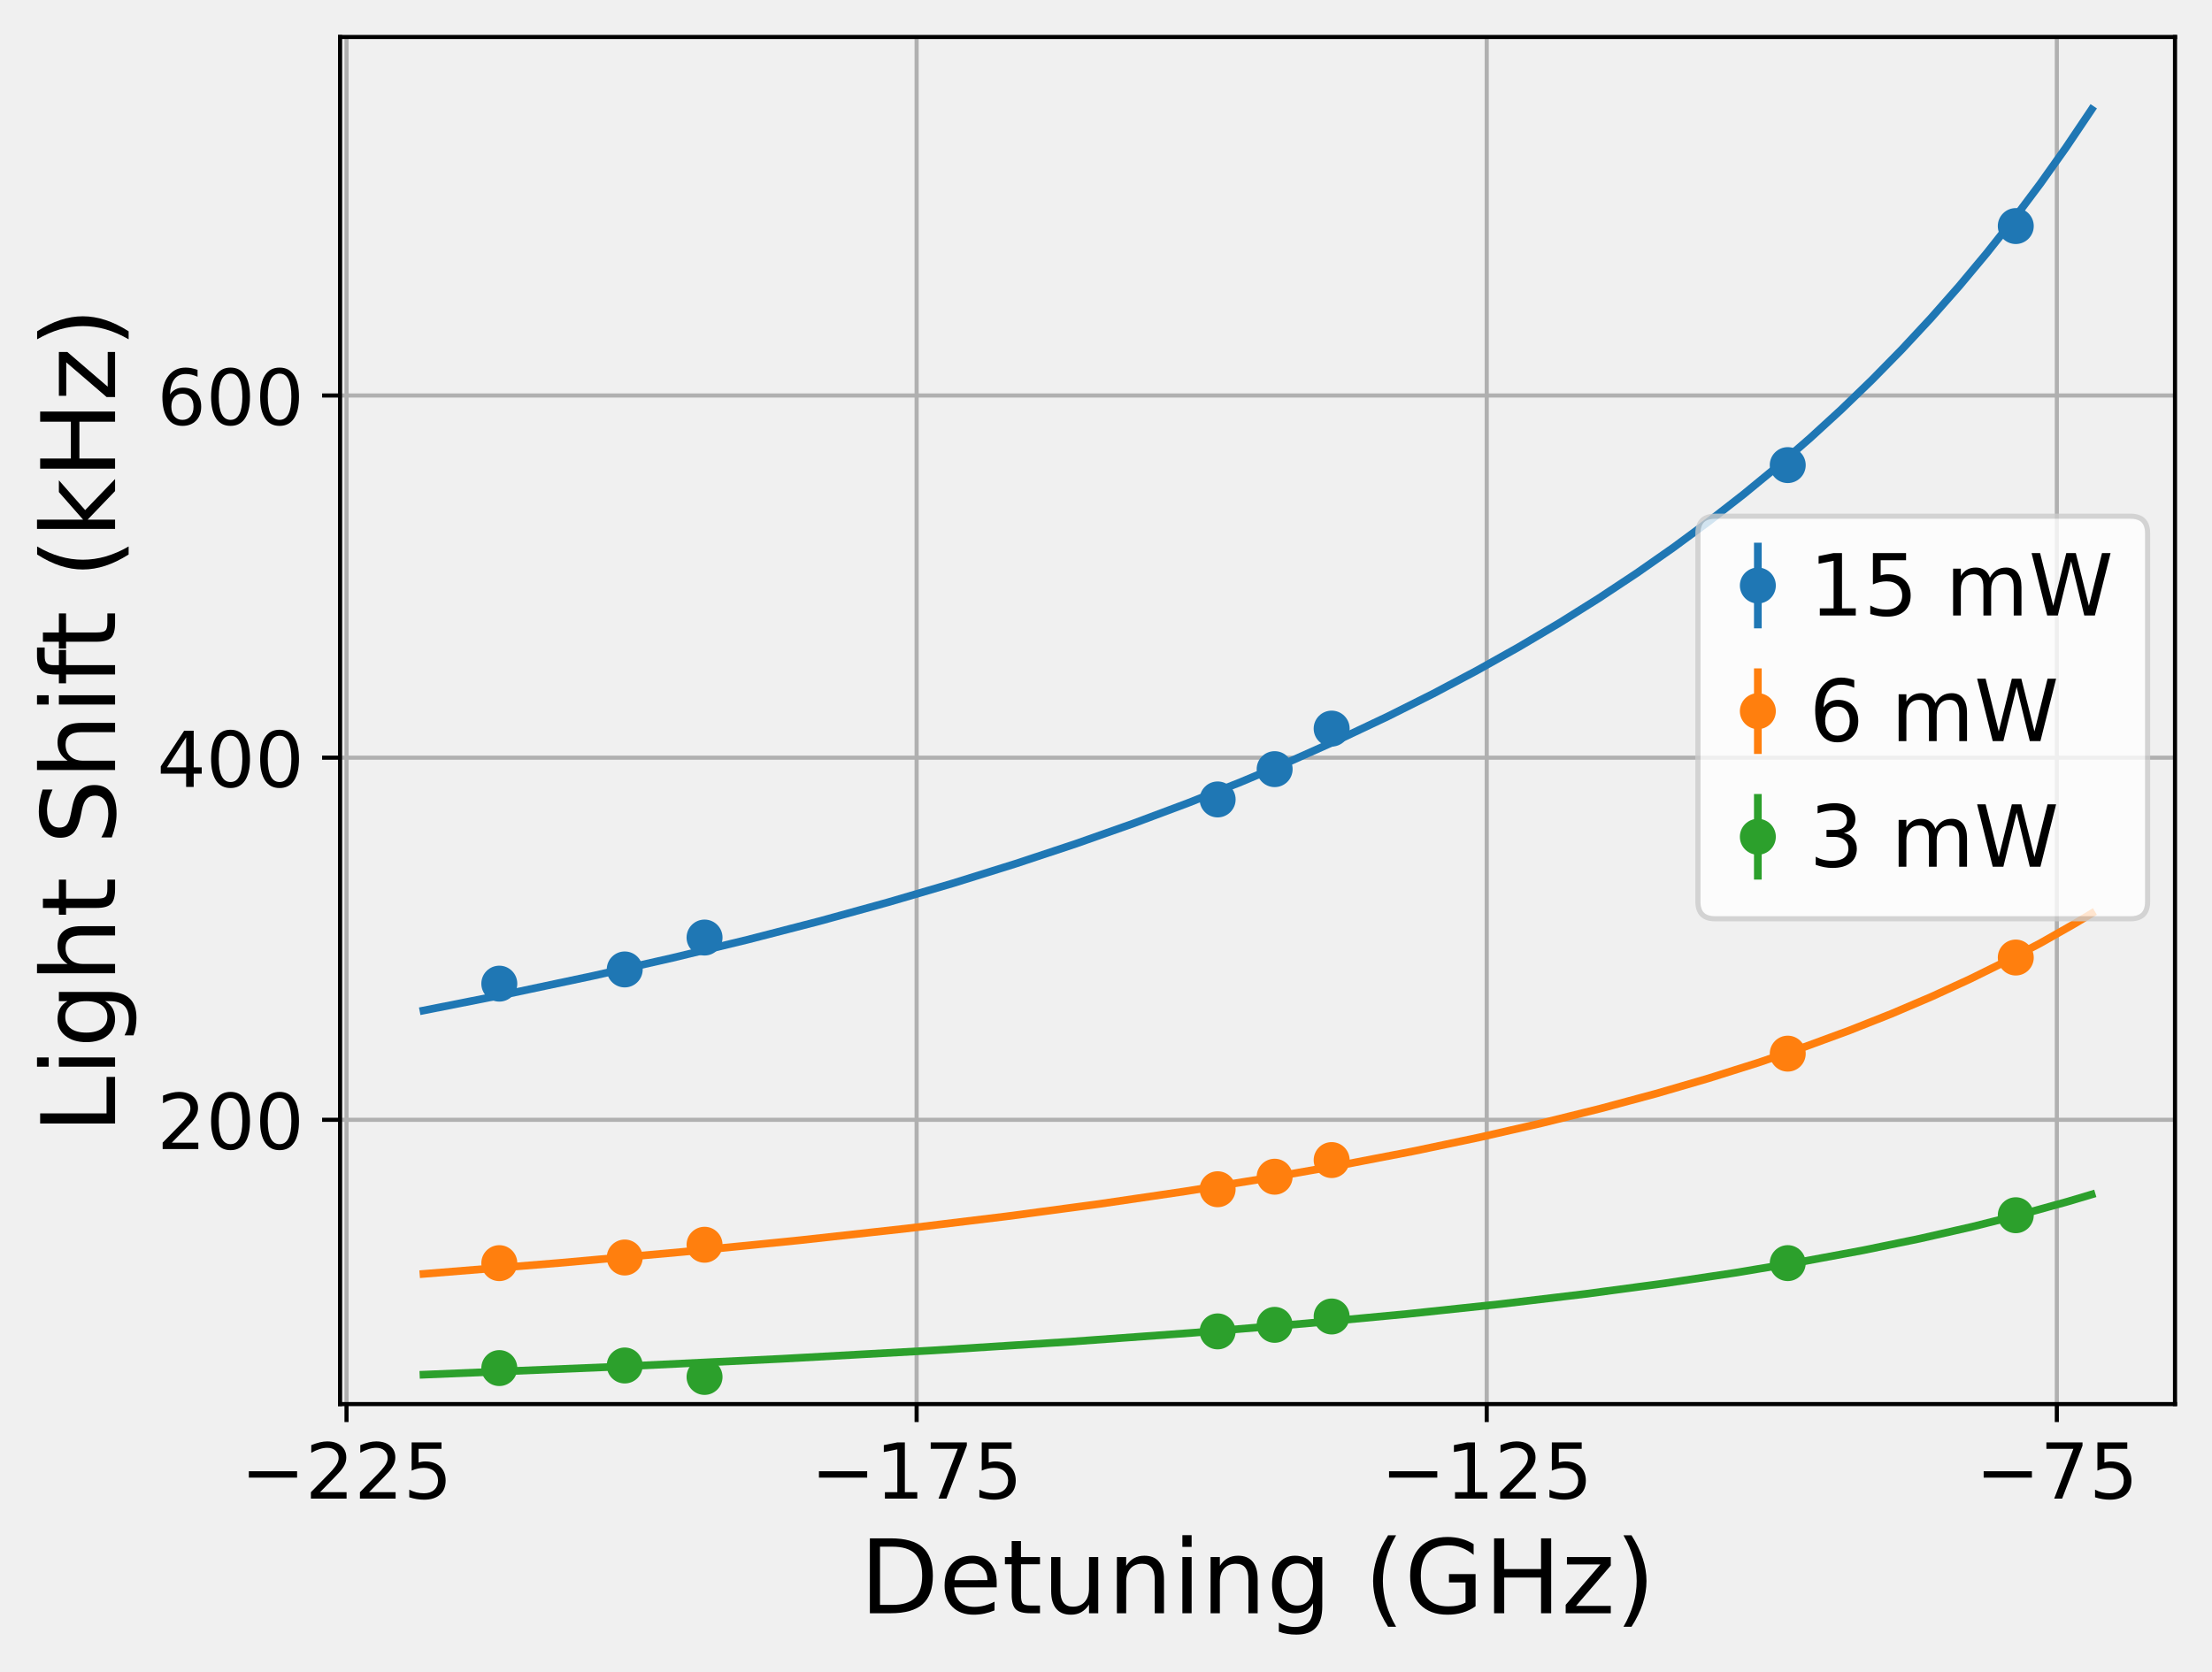
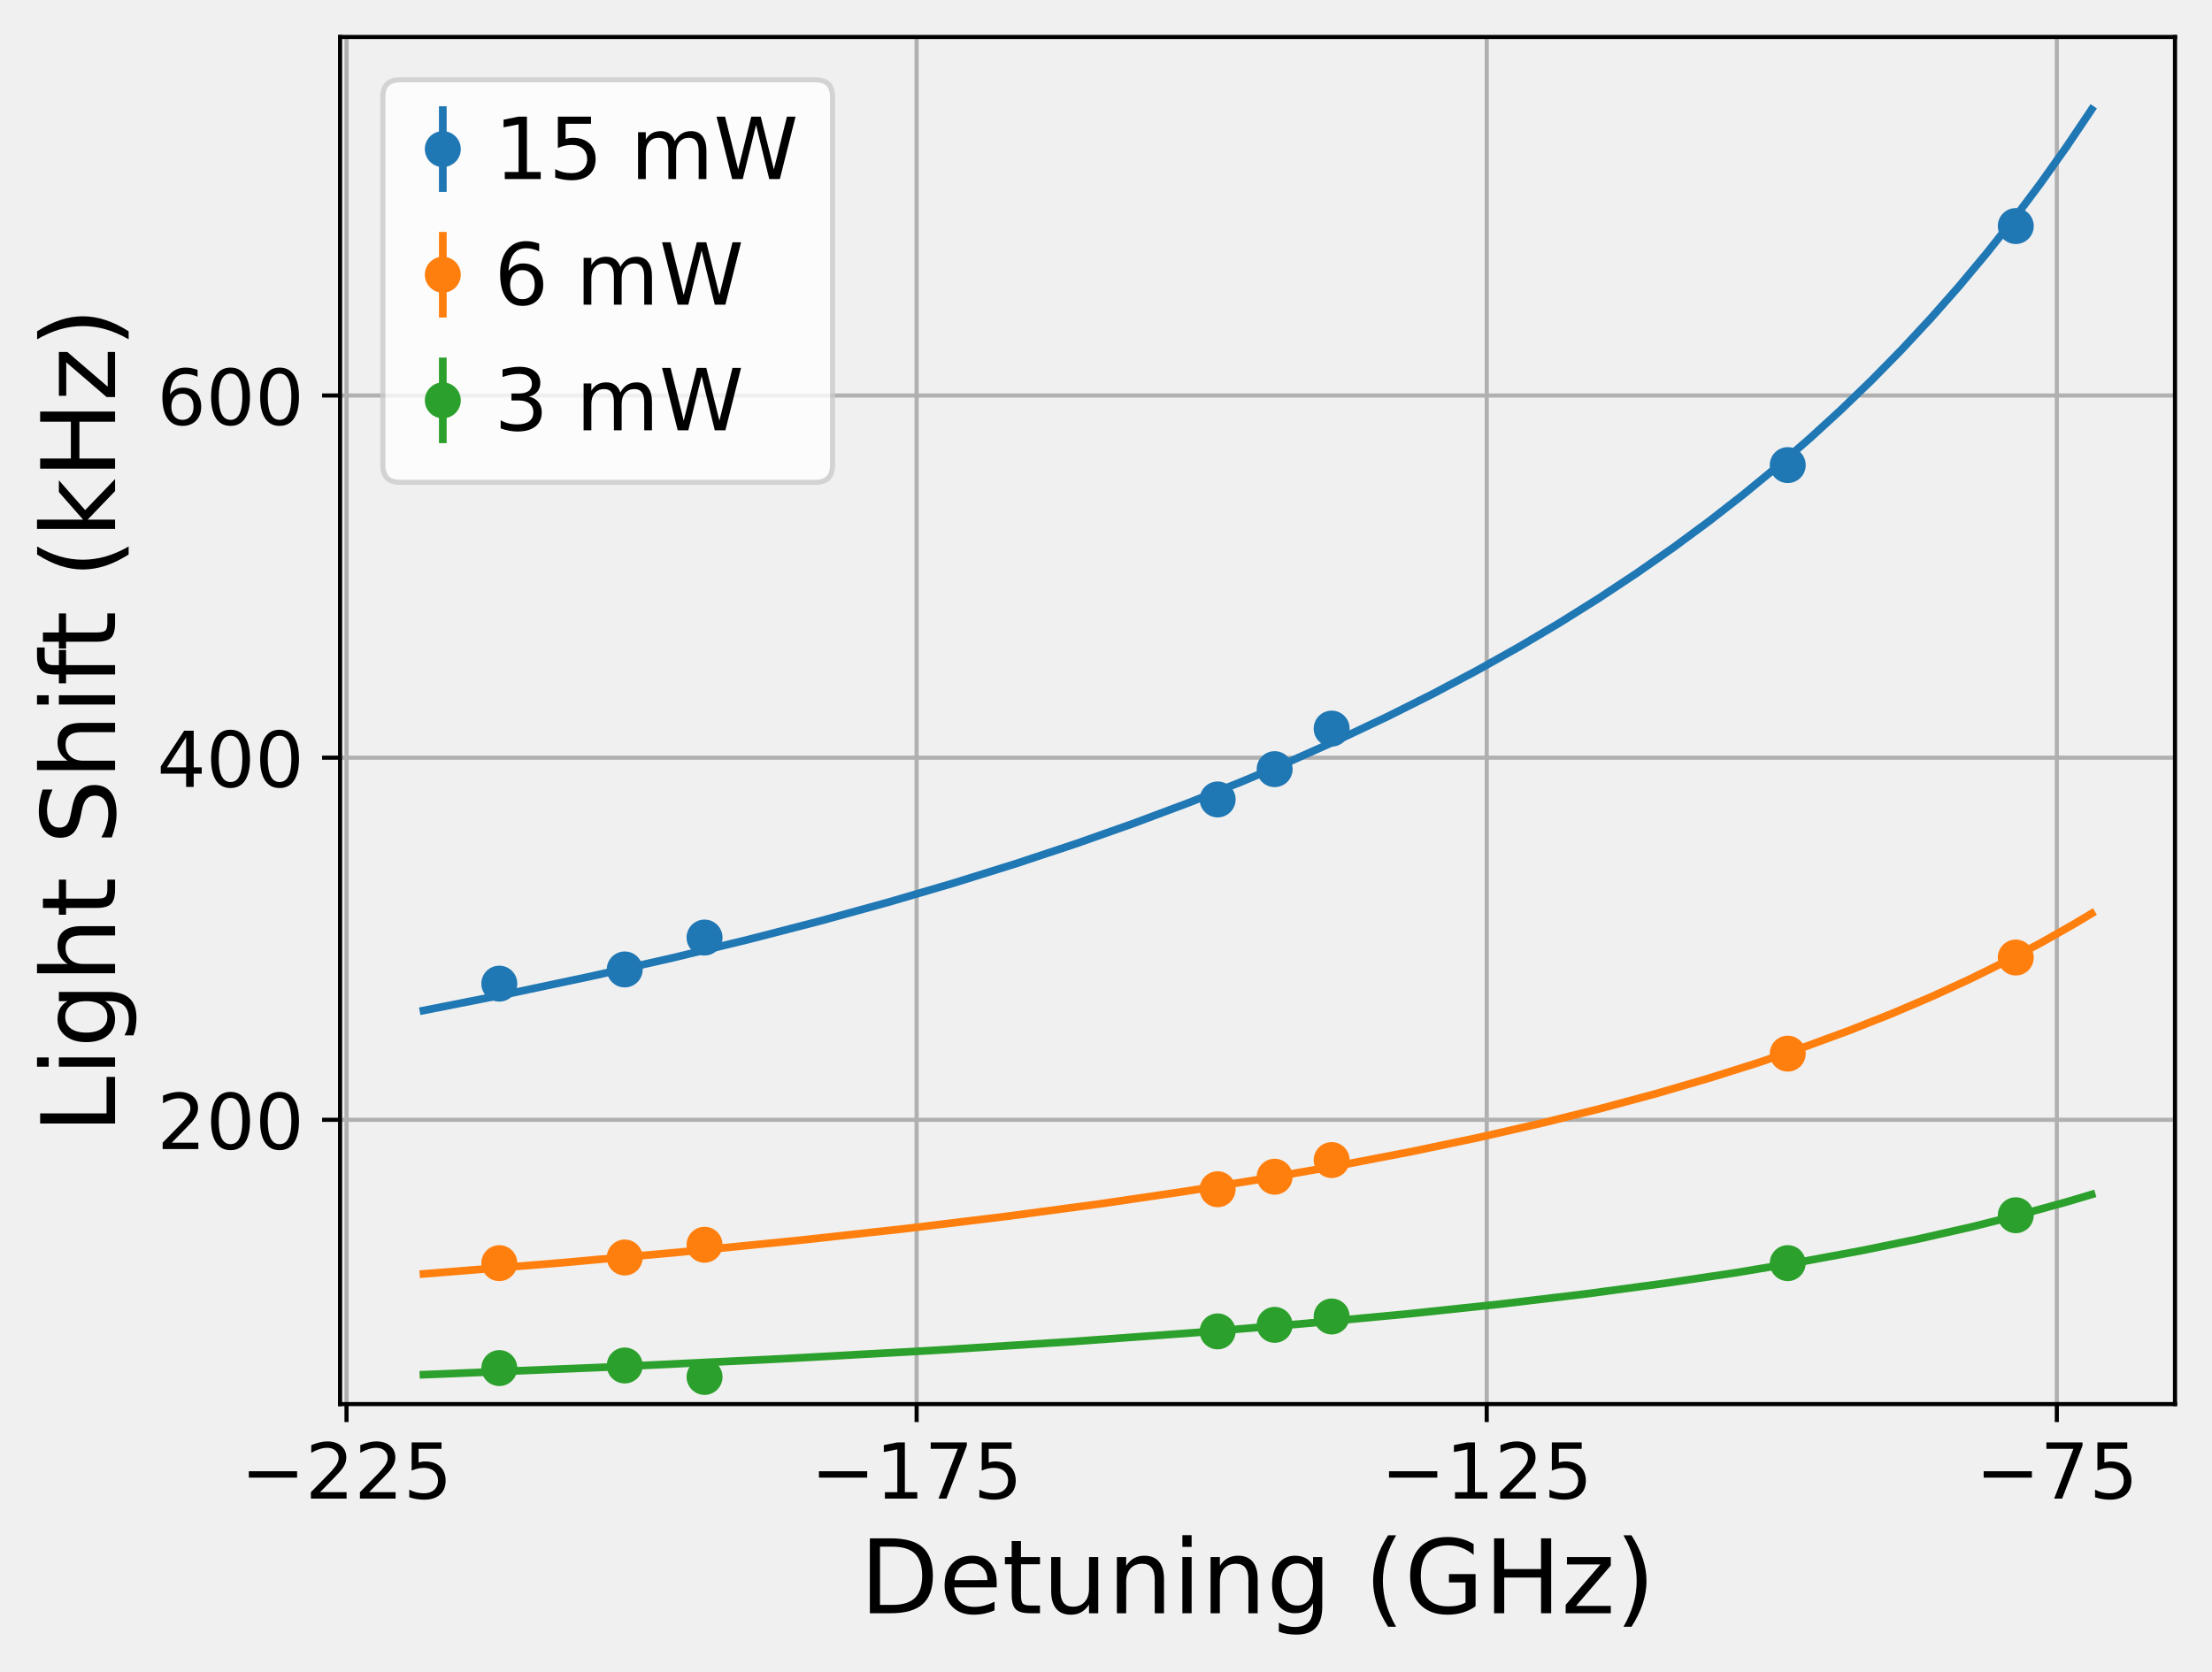
<svg xmlns="http://www.w3.org/2000/svg" xmlns:xlink="http://www.w3.org/1999/xlink" height="325.385pt" version="1.1" viewBox="0 0 430.507 325.385" width="430.507pt">
  <defs>
    <style type="text/css">*{stroke-linecap:butt;stroke-linejoin:round;}</style>
  </defs>
  <g id="figure_1">
    <g id="patch_1">
      <path d="M 0 325.385  L 430.507 325.385  L 430.507 0  L 0 0  z " style="fill:none;" />
    </g>
    <g id="axes_1">
      <g id="patch_2">
        <path d="M 66.188 273.312  L 423.308 273.312  L 423.308 7.2  L 66.188 7.2  z " style="fill:none;" />
      </g>
      <g id="matplotlib.axis_1">
        <g id="xtick_1">
          <g id="line2d_1">
            <path clip-path="url(#p8c304061d2)" d="M 67.441 273.312  L 67.441 7.2  " style="fill:none;stroke:#b0b0b0;stroke-linecap:square;stroke-width:0.8;" />
          </g>
          <g id="line2d_2">
            <defs>
              <path d="M 0 0  L 0 3.5  " id="m005f0a59be" style="stroke:#000000;stroke-width:0.8;" />
            </defs>
            <g>
              <use style="stroke:#000000;stroke-width:0.8;" x="67.441" xlink:href="#m005f0a59be" y="273.312" />
            </g>
          </g>
          <g id="text_1">
            <g transform="translate(46.8409 291.7097)scale(0.15 -0.15)">
              <defs>
                <path d="M 10.594 35.5  L 73.188 35.5  L 73.188 27.203  L 10.594 27.203  z " id="DejaVuSans-8722" />
                <path d="M 19.188 8.297  L 53.609 8.297  L 53.609 0  L 7.328 0  L 7.328 8.297  Q 12.938 14.109 22.625 23.891  Q 32.328 33.688 34.812 36.531  Q 39.547 41.844 41.422 45.531  Q 43.312 49.219 43.312 52.781  Q 43.312 58.594 39.234 62.25  Q 35.156 65.922 28.609 65.922  Q 23.969 65.922 18.812 64.312  Q 13.672 62.703 7.812 59.422  L 7.812 69.391  Q 13.766 71.781 18.938 73  Q 24.125 74.219 28.422 74.219  Q 39.75 74.219 46.484 68.547  Q 53.219 62.891 53.219 53.422  Q 53.219 48.922 51.531 44.891  Q 49.859 40.875 45.406 35.406  Q 44.188 33.984 37.641 27.219  Q 31.109 20.453 19.188 8.297  z " id="DejaVuSans-50" />
                <path d="M 10.797 72.906  L 49.516 72.906  L 49.516 64.594  L 19.828 64.594  L 19.828 46.734  Q 21.969 47.469 24.109 47.828  Q 26.266 48.188 28.422 48.188  Q 40.625 48.188 47.75 41.5  Q 54.891 34.812 54.891 23.391  Q 54.891 11.625 47.562 5.094  Q 40.234 -1.422 26.906 -1.422  Q 22.312 -1.422 17.547 -0.641  Q 12.797 0.141 7.719 1.703  L 7.719 11.625  Q 12.109 9.234 16.797 8.062  Q 21.484 6.891 26.703 6.891  Q 35.156 6.891 40.078 11.328  Q 45.016 15.766 45.016 23.391  Q 45.016 31 40.078 35.438  Q 35.156 39.891 26.703 39.891  Q 22.75 39.891 18.812 39.016  Q 14.891 38.141 10.797 36.281  z " id="DejaVuSans-53" />
              </defs>
              <use xlink:href="#DejaVuSans-8722" />
              <use x="83.789" xlink:href="#DejaVuSans-50" />
              <use x="147.412" xlink:href="#DejaVuSans-50" />
              <use x="211.035" xlink:href="#DejaVuSans-53" />
            </g>
          </g>
        </g>
        <g id="xtick_2">
          <g id="line2d_3">
            <path clip-path="url(#p8c304061d2)" d="M 178.396 273.312  L 178.396 7.2  " style="fill:none;stroke:#b0b0b0;stroke-linecap:square;stroke-width:0.8;" />
          </g>
          <g id="line2d_4">
            <g>
              <use style="stroke:#000000;stroke-width:0.8;" x="178.396" xlink:href="#m005f0a59be" y="273.312" />
            </g>
          </g>
          <g id="text_2">
            <g transform="translate(157.796 291.7097)scale(0.15 -0.15)">
              <defs>
                <path d="M 12.406 8.297  L 28.516 8.297  L 28.516 63.922  L 10.984 60.406  L 10.984 69.391  L 28.422 72.906  L 38.281 72.906  L 38.281 8.297  L 54.391 8.297  L 54.391 0  L 12.406 0  z " id="DejaVuSans-49" />
                <path d="M 8.203 72.906  L 55.078 72.906  L 55.078 68.703  L 28.609 0  L 18.312 0  L 43.219 64.594  L 8.203 64.594  z " id="DejaVuSans-55" />
              </defs>
              <use xlink:href="#DejaVuSans-8722" />
              <use x="83.789" xlink:href="#DejaVuSans-49" />
              <use x="147.412" xlink:href="#DejaVuSans-55" />
              <use x="211.035" xlink:href="#DejaVuSans-53" />
            </g>
          </g>
        </g>
        <g id="xtick_3">
          <g id="line2d_5">
            <path clip-path="url(#p8c304061d2)" d="M 289.351 273.312  L 289.351 7.2  " style="fill:none;stroke:#b0b0b0;stroke-linecap:square;stroke-width:0.8;" />
          </g>
          <g id="line2d_6">
            <g>
              <use style="stroke:#000000;stroke-width:0.8;" x="289.351" xlink:href="#m005f0a59be" y="273.312" />
            </g>
          </g>
          <g id="text_3">
            <g transform="translate(268.751 291.7097)scale(0.15 -0.15)">
              <use xlink:href="#DejaVuSans-8722" />
              <use x="83.789" xlink:href="#DejaVuSans-49" />
              <use x="147.412" xlink:href="#DejaVuSans-50" />
              <use x="211.035" xlink:href="#DejaVuSans-53" />
            </g>
          </g>
        </g>
        <g id="xtick_4">
          <g id="line2d_7">
            <path clip-path="url(#p8c304061d2)" d="M 400.307 273.312  L 400.307 7.2  " style="fill:none;stroke:#b0b0b0;stroke-linecap:square;stroke-width:0.8;" />
          </g>
          <g id="line2d_8">
            <g>
              <use style="stroke:#000000;stroke-width:0.8;" x="400.307" xlink:href="#m005f0a59be" y="273.312" />
            </g>
          </g>
          <g id="text_4">
            <g transform="translate(384.478 291.7097)scale(0.15 -0.15)">
              <use xlink:href="#DejaVuSans-8722" />
              <use x="83.789" xlink:href="#DejaVuSans-55" />
              <use x="147.412" xlink:href="#DejaVuSans-53" />
            </g>
          </g>
        </g>
        <g id="text_5">
          <g transform="translate(167.3366 314.0261)scale(0.2 -0.2)">
            <defs>
              <path d="M 19.672 64.797  L 19.672 8.109  L 31.594 8.109  Q 46.688 8.109 53.688 14.938  Q 60.688 21.781 60.688 36.531  Q 60.688 51.172 53.688 57.984  Q 46.688 64.797 31.594 64.797  z M 9.812 72.906  L 30.078 72.906  Q 51.266 72.906 61.172 64.094  Q 71.094 55.281 71.094 36.531  Q 71.094 17.672 61.125 8.828  Q 51.172 0 30.078 0  L 9.812 0  z " id="DejaVuSans-68" />
              <path d="M 56.203 29.594  L 56.203 25.203  L 14.891 25.203  Q 15.484 15.922 20.484 11.062  Q 25.484 6.203 34.422 6.203  Q 39.594 6.203 44.453 7.469  Q 49.312 8.734 54.109 11.281  L 54.109 2.781  Q 49.266 0.734 44.188 -0.344  Q 39.109 -1.422 33.891 -1.422  Q 20.797 -1.422 13.156 6.188  Q 5.516 13.812 5.516 26.812  Q 5.516 40.234 12.766 48.109  Q 20.016 56 32.328 56  Q 43.359 56 49.781 48.891  Q 56.203 41.797 56.203 29.594  z M 47.219 32.234  Q 47.125 39.594 43.094 43.984  Q 39.062 48.391 32.422 48.391  Q 24.906 48.391 20.391 44.141  Q 15.875 39.891 15.188 32.172  z " id="DejaVuSans-101" />
              <path d="M 18.312 70.219  L 18.312 54.688  L 36.812 54.688  L 36.812 47.703  L 18.312 47.703  L 18.312 18.016  Q 18.312 11.328 20.141 9.422  Q 21.969 7.516 27.594 7.516  L 36.812 7.516  L 36.812 0  L 27.594 0  Q 17.188 0 13.234 3.875  Q 9.281 7.766 9.281 18.016  L 9.281 47.703  L 2.688 47.703  L 2.688 54.688  L 9.281 54.688  L 9.281 70.219  z " id="DejaVuSans-116" />
              <path d="M 8.5 21.578  L 8.5 54.688  L 17.484 54.688  L 17.484 21.922  Q 17.484 14.156 20.5 10.266  Q 23.531 6.391 29.594 6.391  Q 36.859 6.391 41.078 11.031  Q 45.312 15.672 45.312 23.688  L 45.312 54.688  L 54.297 54.688  L 54.297 0  L 45.312 0  L 45.312 8.406  Q 42.047 3.422 37.719 1  Q 33.406 -1.422 27.688 -1.422  Q 18.266 -1.422 13.375 4.438  Q 8.5 10.297 8.5 21.578  z M 31.109 56  z " id="DejaVuSans-117" />
              <path d="M 54.891 33.016  L 54.891 0  L 45.906 0  L 45.906 32.719  Q 45.906 40.484 42.875 44.328  Q 39.844 48.188 33.797 48.188  Q 26.516 48.188 22.312 43.547  Q 18.109 38.922 18.109 30.906  L 18.109 0  L 9.078 0  L 9.078 54.688  L 18.109 54.688  L 18.109 46.188  Q 21.344 51.125 25.703 53.562  Q 30.078 56 35.797 56  Q 45.219 56 50.047 50.172  Q 54.891 44.344 54.891 33.016  z " id="DejaVuSans-110" />
              <path d="M 9.422 54.688  L 18.406 54.688  L 18.406 0  L 9.422 0  z M 9.422 75.984  L 18.406 75.984  L 18.406 64.594  L 9.422 64.594  z " id="DejaVuSans-105" />
              <path d="M 45.406 27.984  Q 45.406 37.75 41.375 43.109  Q 37.359 48.484 30.078 48.484  Q 22.859 48.484 18.828 43.109  Q 14.797 37.75 14.797 27.984  Q 14.797 18.266 18.828 12.891  Q 22.859 7.516 30.078 7.516  Q 37.359 7.516 41.375 12.891  Q 45.406 18.266 45.406 27.984  z M 54.391 6.781  Q 54.391 -7.172 48.188 -13.984  Q 42 -20.797 29.203 -20.797  Q 24.469 -20.797 20.266 -20.094  Q 16.062 -19.391 12.109 -17.922  L 12.109 -9.188  Q 16.062 -11.328 19.922 -12.344  Q 23.781 -13.375 27.781 -13.375  Q 36.625 -13.375 41.016 -8.766  Q 45.406 -4.156 45.406 5.172  L 45.406 9.625  Q 42.625 4.781 38.281 2.391  Q 33.938 0 27.875 0  Q 17.828 0 11.672 7.656  Q 5.516 15.328 5.516 27.984  Q 5.516 40.672 11.672 48.328  Q 17.828 56 27.875 56  Q 33.938 56 38.281 53.609  Q 42.625 51.219 45.406 46.391  L 45.406 54.688  L 54.391 54.688  z " id="DejaVuSans-103" />
              <path id="DejaVuSans-32" />
              <path d="M 31 75.875  Q 24.469 64.656 21.281 53.656  Q 18.109 42.672 18.109 31.391  Q 18.109 20.125 21.312 9.062  Q 24.516 -2 31 -13.188  L 23.188 -13.188  Q 15.875 -1.703 12.234 9.375  Q 8.594 20.453 8.594 31.391  Q 8.594 42.281 12.203 53.312  Q 15.828 64.359 23.188 75.875  z " id="DejaVuSans-40" />
              <path d="M 59.516 10.406  L 59.516 29.984  L 43.406 29.984  L 43.406 38.094  L 69.281 38.094  L 69.281 6.781  Q 63.578 2.734 56.688 0.656  Q 49.812 -1.422 42 -1.422  Q 24.906 -1.422 15.25 8.562  Q 5.609 18.562 5.609 36.375  Q 5.609 54.25 15.25 64.234  Q 24.906 74.219 42 74.219  Q 49.125 74.219 55.547 72.453  Q 61.969 70.703 67.391 67.281  L 67.391 56.781  Q 61.922 61.422 55.766 63.766  Q 49.609 66.109 42.828 66.109  Q 29.438 66.109 22.719 58.641  Q 16.016 51.172 16.016 36.375  Q 16.016 21.625 22.719 14.156  Q 29.438 6.688 42.828 6.688  Q 48.047 6.688 52.141 7.594  Q 56.25 8.5 59.516 10.406  z " id="DejaVuSans-71" />
              <path d="M 9.812 72.906  L 19.672 72.906  L 19.672 43.016  L 55.516 43.016  L 55.516 72.906  L 65.375 72.906  L 65.375 0  L 55.516 0  L 55.516 34.719  L 19.672 34.719  L 19.672 0  L 9.812 0  z " id="DejaVuSans-72" />
              <path d="M 5.516 54.688  L 48.188 54.688  L 48.188 46.484  L 14.406 7.172  L 48.188 7.172  L 48.188 0  L 4.297 0  L 4.297 8.203  L 38.094 47.516  L 5.516 47.516  z " id="DejaVuSans-122" />
              <path d="M 8.016 75.875  L 15.828 75.875  Q 23.141 64.359 26.781 53.312  Q 30.422 42.281 30.422 31.391  Q 30.422 20.453 26.781 9.375  Q 23.141 -1.703 15.828 -13.188  L 8.016 -13.188  Q 14.5 -2 17.703 9.062  Q 20.906 20.125 20.906 31.391  Q 20.906 42.672 17.703 53.656  Q 14.5 64.656 8.016 75.875  z " id="DejaVuSans-41" />
            </defs>
            <use xlink:href="#DejaVuSans-68" />
            <use x="77.002" xlink:href="#DejaVuSans-101" />
            <use x="138.525" xlink:href="#DejaVuSans-116" />
            <use x="177.734" xlink:href="#DejaVuSans-117" />
            <use x="241.113" xlink:href="#DejaVuSans-110" />
            <use x="304.492" xlink:href="#DejaVuSans-105" />
            <use x="332.275" xlink:href="#DejaVuSans-110" />
            <use x="395.654" xlink:href="#DejaVuSans-103" />
            <use x="459.131" xlink:href="#DejaVuSans-32" />
            <use x="490.918" xlink:href="#DejaVuSans-40" />
            <use x="529.932" xlink:href="#DejaVuSans-71" />
            <use x="607.422" xlink:href="#DejaVuSans-72" />
            <use x="682.617" xlink:href="#DejaVuSans-122" />
            <use x="735.107" xlink:href="#DejaVuSans-41" />
          </g>
        </g>
      </g>
      <g id="matplotlib.axis_2">
        <g id="ytick_1">
          <g id="line2d_9">
            <path clip-path="url(#p8c304061d2)" d="M 66.188 217.975  L 423.308 217.975  " style="fill:none;stroke:#b0b0b0;stroke-linecap:square;stroke-width:0.8;" />
          </g>
          <g id="line2d_10">
            <defs>
              <path d="M 0 0  L -3.5 0  " id="mc3ce260a5b" style="stroke:#000000;stroke-width:0.8;" />
            </defs>
            <g>
              <use style="stroke:#000000;stroke-width:0.8;" x="66.188" xlink:href="#mc3ce260a5b" y="217.975" />
            </g>
          </g>
          <g id="text_6">
            <g transform="translate(30.55625 223.6736)scale(0.15 -0.15)">
              <defs>
                <path d="M 31.781 66.406  Q 24.172 66.406 20.328 58.906  Q 16.5 51.422 16.5 36.375  Q 16.5 21.391 20.328 13.891  Q 24.172 6.391 31.781 6.391  Q 39.453 6.391 43.281 13.891  Q 47.125 21.391 47.125 36.375  Q 47.125 51.422 43.281 58.906  Q 39.453 66.406 31.781 66.406  z M 31.781 74.219  Q 44.047 74.219 50.516 64.516  Q 56.984 54.828 56.984 36.375  Q 56.984 17.969 50.516 8.266  Q 44.047 -1.422 31.781 -1.422  Q 19.531 -1.422 13.062 8.266  Q 6.594 17.969 6.594 36.375  Q 6.594 54.828 13.062 64.516  Q 19.531 74.219 31.781 74.219  z " id="DejaVuSans-48" />
              </defs>
              <use xlink:href="#DejaVuSans-50" />
              <use x="63.623" xlink:href="#DejaVuSans-48" />
              <use x="127.246" xlink:href="#DejaVuSans-48" />
            </g>
          </g>
        </g>
        <g id="ytick_2">
          <g id="line2d_11">
            <path clip-path="url(#p8c304061d2)" d="M 66.188 147.482  L 423.308 147.482  " style="fill:none;stroke:#b0b0b0;stroke-linecap:square;stroke-width:0.8;" />
          </g>
          <g id="line2d_12">
            <g>
              <use style="stroke:#000000;stroke-width:0.8;" x="66.188" xlink:href="#mc3ce260a5b" y="147.482" />
            </g>
          </g>
          <g id="text_7">
            <g transform="translate(30.55625 153.1804)scale(0.15 -0.15)">
              <defs>
                <path d="M 37.797 64.312  L 12.891 25.391  L 37.797 25.391  z M 35.203 72.906  L 47.609 72.906  L 47.609 25.391  L 58.016 25.391  L 58.016 17.188  L 47.609 17.188  L 47.609 0  L 37.797 0  L 37.797 17.188  L 4.891 17.188  L 4.891 26.703  z " id="DejaVuSans-52" />
              </defs>
              <use xlink:href="#DejaVuSans-52" />
              <use x="63.623" xlink:href="#DejaVuSans-48" />
              <use x="127.246" xlink:href="#DejaVuSans-48" />
            </g>
          </g>
        </g>
        <g id="ytick_3">
          <g id="line2d_13">
            <path clip-path="url(#p8c304061d2)" d="M 66.188 76.988  L 423.308 76.988  " style="fill:none;stroke:#b0b0b0;stroke-linecap:square;stroke-width:0.8;" />
          </g>
          <g id="line2d_14">
            <g>
              <use style="stroke:#000000;stroke-width:0.8;" x="66.188" xlink:href="#mc3ce260a5b" y="76.988" />
            </g>
          </g>
          <g id="text_8">
            <g transform="translate(30.55625 82.68714)scale(0.15 -0.15)">
              <defs>
                <path d="M 33.016 40.375  Q 26.375 40.375 22.484 35.828  Q 18.609 31.297 18.609 23.391  Q 18.609 15.531 22.484 10.953  Q 26.375 6.391 33.016 6.391  Q 39.656 6.391 43.531 10.953  Q 47.406 15.531 47.406 23.391  Q 47.406 31.297 43.531 35.828  Q 39.656 40.375 33.016 40.375  z M 52.594 71.297  L 52.594 62.312  Q 48.875 64.062 45.094 64.984  Q 41.312 65.922 37.594 65.922  Q 27.828 65.922 22.672 59.328  Q 17.531 52.734 16.797 39.406  Q 19.672 43.656 24.016 45.922  Q 28.375 48.188 33.594 48.188  Q 44.578 48.188 50.953 41.516  Q 57.328 34.859 57.328 23.391  Q 57.328 12.156 50.688 5.359  Q 44.047 -1.422 33.016 -1.422  Q 20.359 -1.422 13.672 8.266  Q 6.984 17.969 6.984 36.375  Q 6.984 53.656 15.188 63.938  Q 23.391 74.219 37.203 74.219  Q 40.922 74.219 44.703 73.484  Q 48.484 72.75 52.594 71.297  z " id="DejaVuSans-54" />
              </defs>
              <use xlink:href="#DejaVuSans-54" />
              <use x="63.623" xlink:href="#DejaVuSans-48" />
              <use x="127.246" xlink:href="#DejaVuSans-48" />
            </g>
          </g>
        </g>
        <g id="text_9">
          <g transform="translate(22.39688 220.6607)rotate(-90)scale(0.2 -0.2)">
            <defs>
              <path d="M 9.812 72.906  L 19.672 72.906  L 19.672 8.297  L 55.172 8.297  L 55.172 0  L 9.812 0  z " id="DejaVuSans-76" />
              <path d="M 54.891 33.016  L 54.891 0  L 45.906 0  L 45.906 32.719  Q 45.906 40.484 42.875 44.328  Q 39.844 48.188 33.797 48.188  Q 26.516 48.188 22.312 43.547  Q 18.109 38.922 18.109 30.906  L 18.109 0  L 9.078 0  L 9.078 75.984  L 18.109 75.984  L 18.109 46.188  Q 21.344 51.125 25.703 53.562  Q 30.078 56 35.797 56  Q 45.219 56 50.047 50.172  Q 54.891 44.344 54.891 33.016  z " id="DejaVuSans-104" />
              <path d="M 53.516 70.516  L 53.516 60.891  Q 47.906 63.578 42.922 64.891  Q 37.938 66.219 33.297 66.219  Q 25.25 66.219 20.875 63.094  Q 16.5 59.969 16.5 54.203  Q 16.5 49.359 19.406 46.891  Q 22.312 44.438 30.422 42.922  L 36.375 41.703  Q 47.406 39.594 52.656 34.297  Q 57.906 29 57.906 20.125  Q 57.906 9.516 50.797 4.047  Q 43.703 -1.422 29.984 -1.422  Q 24.812 -1.422 18.969 -0.25  Q 13.141 0.922 6.891 3.219  L 6.891 13.375  Q 12.891 10.016 18.656 8.297  Q 24.422 6.594 29.984 6.594  Q 38.422 6.594 43.016 9.906  Q 47.609 13.234 47.609 19.391  Q 47.609 24.75 44.312 27.781  Q 41.016 30.812 33.5 32.328  L 27.484 33.5  Q 16.453 35.688 11.516 40.375  Q 6.594 45.062 6.594 53.422  Q 6.594 63.094 13.406 68.656  Q 20.219 74.219 32.172 74.219  Q 37.312 74.219 42.625 73.281  Q 47.953 72.359 53.516 70.516  z " id="DejaVuSans-83" />
              <path d="M 37.109 75.984  L 37.109 68.5  L 28.516 68.5  Q 23.688 68.5 21.797 66.547  Q 19.922 64.594 19.922 59.516  L 19.922 54.688  L 34.719 54.688  L 34.719 47.703  L 19.922 47.703  L 19.922 0  L 10.891 0  L 10.891 47.703  L 2.297 47.703  L 2.297 54.688  L 10.891 54.688  L 10.891 58.5  Q 10.891 67.625 15.141 71.797  Q 19.391 75.984 28.609 75.984  z " id="DejaVuSans-102" />
              <path d="M 9.078 75.984  L 18.109 75.984  L 18.109 31.109  L 44.922 54.688  L 56.391 54.688  L 27.391 29.109  L 57.625 0  L 45.906 0  L 18.109 26.703  L 18.109 0  L 9.078 0  z " id="DejaVuSans-107" />
            </defs>
            <use xlink:href="#DejaVuSans-76" />
            <use x="55.713" xlink:href="#DejaVuSans-105" />
            <use x="83.496" xlink:href="#DejaVuSans-103" />
            <use x="146.973" xlink:href="#DejaVuSans-104" />
            <use x="210.352" xlink:href="#DejaVuSans-116" />
            <use x="249.561" xlink:href="#DejaVuSans-32" />
            <use x="281.348" xlink:href="#DejaVuSans-83" />
            <use x="344.824" xlink:href="#DejaVuSans-104" />
            <use x="408.203" xlink:href="#DejaVuSans-105" />
            <use x="435.986" xlink:href="#DejaVuSans-102" />
            <use x="469.441" xlink:href="#DejaVuSans-116" />
            <use x="508.65" xlink:href="#DejaVuSans-32" />
            <use x="540.438" xlink:href="#DejaVuSans-40" />
            <use x="579.451" xlink:href="#DejaVuSans-107" />
            <use x="637.361" xlink:href="#DejaVuSans-72" />
            <use x="712.557" xlink:href="#DejaVuSans-122" />
            <use x="765.047" xlink:href="#DejaVuSans-41" />
          </g>
        </g>
      </g>
      <g id="LineCollection_1">
        <path clip-path="url(#p8c304061d2)" d="M 248.076 149.764  L 248.076 149.673  " style="fill:none;stroke:#1f77b4;stroke-width:1.5;" />
        <path clip-path="url(#p8c304061d2)" d="M 259.172 141.901  L 259.172 141.753  " style="fill:none;stroke:#1f77b4;stroke-width:1.5;" />
        <path clip-path="url(#p8c304061d2)" d="M 236.981 155.661  L 236.981 155.569  " style="fill:none;stroke:#1f77b4;stroke-width:1.5;" />
        <path clip-path="url(#p8c304061d2)" d="M 121.587 188.724  L 121.587 188.69  " style="fill:none;stroke:#1f77b4;stroke-width:1.5;" />
        <path clip-path="url(#p8c304061d2)" d="M 97.177 191.507  L 97.177 191.436  " style="fill:none;stroke:#1f77b4;stroke-width:1.5;" />
        <path clip-path="url(#p8c304061d2)" d="M 137.121 182.79  L 137.121 182.205  " style="fill:none;stroke:#1f77b4;stroke-width:1.5;" />
        <path clip-path="url(#p8c304061d2)" d="M 347.936 90.631  L 347.936 90.441  " style="fill:none;stroke:#1f77b4;stroke-width:1.5;" />
        <path clip-path="url(#p8c304061d2)" d="M 392.318 44.088  L 392.318 43.919  " style="fill:none;stroke:#1f77b4;stroke-width:1.5;" />
      </g>
      <g id="LineCollection_2">
        <path clip-path="url(#p8c304061d2)" d="M 248.076 229.068  L 248.076 229.042  " style="fill:none;stroke:#ff7f0e;stroke-width:1.5;" />
        <path clip-path="url(#p8c304061d2)" d="M 259.172 225.843  L 259.172 225.786  " style="fill:none;stroke:#ff7f0e;stroke-width:1.5;" />
        <path clip-path="url(#p8c304061d2)" d="M 236.981 231.508  L 236.981 231.477  " style="fill:none;stroke:#ff7f0e;stroke-width:1.5;" />
        <path clip-path="url(#p8c304061d2)" d="M 121.587 244.788  L 121.587 244.774  " style="fill:none;stroke:#ff7f0e;stroke-width:1.5;" />
        <path clip-path="url(#p8c304061d2)" d="M 97.177 245.89  L 97.177 245.864  " style="fill:none;stroke:#ff7f0e;stroke-width:1.5;" />
        <path clip-path="url(#p8c304061d2)" d="M 137.121 242.317  L 137.121 242.277  " style="fill:none;stroke:#ff7f0e;stroke-width:1.5;" />
        <path clip-path="url(#p8c304061d2)" d="M 347.936 205.123  L 347.936 205.072  " style="fill:none;stroke:#ff7f0e;stroke-width:1.5;" />
        <path clip-path="url(#p8c304061d2)" d="M 392.318 186.41  L 392.318 186.368  " style="fill:none;stroke:#ff7f0e;stroke-width:1.5;" />
      </g>
      <g id="LineCollection_3">
        <path clip-path="url(#p8c304061d2)" d="M 248.076 257.894  L 248.076 257.883  " style="fill:none;stroke:#2ca02c;stroke-width:1.5;" />
        <path clip-path="url(#p8c304061d2)" d="M 259.172 256.275  L 259.172 256.248  " style="fill:none;stroke:#2ca02c;stroke-width:1.5;" />
        <path clip-path="url(#p8c304061d2)" d="M 236.981 259.167  L 236.981 259.155  " style="fill:none;stroke:#2ca02c;stroke-width:1.5;" />
        <path clip-path="url(#p8c304061d2)" d="M 121.587 265.802  L 121.587 265.796  " style="fill:none;stroke:#2ca02c;stroke-width:1.5;" />
        <path clip-path="url(#p8c304061d2)" d="M 97.177 266.313  L 97.177 266.293  " style="fill:none;stroke:#2ca02c;stroke-width:1.5;" />
        <path clip-path="url(#p8c304061d2)" d="M 137.121 268.035  L 137.121 268.019  " style="fill:none;stroke:#2ca02c;stroke-width:1.5;" />
        <path clip-path="url(#p8c304061d2)" d="M 347.936 245.886  L 347.936 245.859  " style="fill:none;stroke:#2ca02c;stroke-width:1.5;" />
        <path clip-path="url(#p8c304061d2)" d="M 392.318 236.559  L 392.318 236.544  " style="fill:none;stroke:#2ca02c;stroke-width:1.5;" />
      </g>
      <g id="line2d_15">
        <path clip-path="url(#p8c304061d2)" d="M 82.42 196.701  L 99.369 193.349  L 115.506 189.934  L 130.864 186.457  L 145.507 182.916  L 159.468 179.313  L 172.813 175.641  L 185.541 171.91  L 197.717 168.11  L 209.373 164.242  L 220.542 160.303  L 231.257 156.291  L 241.549 152.201  L 251.42 148.041  L 260.933 143.791  L 270.089 139.459  L 278.888 135.051  L 287.395 130.541  L 295.577 125.953  L 303.5 121.257  L 311.13 116.476  L 318.533 111.576  L 325.676 106.582  L 332.592 101.478  L 339.313 96.241  L 345.839 90.875  L 352.17 85.381  L 358.307 79.762  L 364.281 73.992  L 370.093 68.07  L 375.775 61.962  L 381.295 55.702  L 386.684 49.252  L 391.944 42.61  L 397.074 35.773  L 402.075 28.74  L 406.977 21.459  L 407.075 21.311  L 407.075 21.311  " style="fill:none;stroke:#1f77b4;stroke-linecap:square;stroke-width:1.5;" />
      </g>
      <g id="line2d_16">
        <path clip-path="url(#p8c304061d2)" d="M 82.42 247.971  L 108.752 245.847  L 133.071 243.666  L 155.572 241.428  L 176.45 239.13  L 195.833 236.776  L 213.886 234.363  L 230.705 231.892  L 246.42 229.362  L 261.128 226.772  L 274.927 224.117  L 287.882 221.401  L 300.058 218.622  L 311.519 215.781  L 322.299 212.881  L 332.494 209.911  L 342.137 206.872  L 351.261 203.766  L 359.898 200.593  L 368.112 197.34  L 375.937 194.004  L 383.373 190.593  L 390.451 187.104  L 397.204 183.529  L 403.666 179.859  L 407.075 177.815  L 407.075 177.815  " style="fill:none;stroke:#ff7f0e;stroke-linecap:square;stroke-width:1.5;" />
      </g>
      <g id="line2d_17">
        <path clip-path="url(#p8c304061d2)" d="M 82.42 267.588  L 119.207 266.071  L 152.098 264.497  L 181.612 262.865  L 208.204 261.176  L 232.231 259.431  L 254.017 257.629  L 273.856 255.768  L 291.941 253.853  L 308.5 251.878  L 323.695 249.847  L 337.689 247.754  L 350.612 245.6  L 362.56 243.385  L 373.632 241.109  L 383.892 238.775  L 393.438 236.379  L 402.367 233.911  L 407.075 232.51  L 407.075 232.51  " style="fill:none;stroke:#2ca02c;stroke-linecap:square;stroke-width:1.5;" />
      </g>
      <g id="line2d_18">
        <defs>
          <path d="M 0 3  C 0.796 3 1.559 2.684 2.121 2.121  C 2.684 1.559 3 0.796 3 0  C 3 -0.796 2.684 -1.559 2.121 -2.121  C 1.559 -2.684 0.796 -3 0 -3  C -0.796 -3 -1.559 -2.684 -2.121 -2.121  C -2.684 -1.559 -3 -0.796 -3 0  C -3 0.796 -2.684 1.559 -2.121 2.121  C -1.559 2.684 -0.796 3 0 3  z " id="mcb2457e3ba" style="stroke:#1f77b4;" />
        </defs>
        <g clip-path="url(#p8c304061d2)">
          <use style="fill:#1f77b4;stroke:#1f77b4;" x="248.076" xlink:href="#mcb2457e3ba" y="149.718" />
          <use style="fill:#1f77b4;stroke:#1f77b4;" x="259.172" xlink:href="#mcb2457e3ba" y="141.827" />
          <use style="fill:#1f77b4;stroke:#1f77b4;" x="236.981" xlink:href="#mcb2457e3ba" y="155.615" />
          <use style="fill:#1f77b4;stroke:#1f77b4;" x="121.587" xlink:href="#mcb2457e3ba" y="188.707" />
          <use style="fill:#1f77b4;stroke:#1f77b4;" x="97.177" xlink:href="#mcb2457e3ba" y="191.472" />
          <use style="fill:#1f77b4;stroke:#1f77b4;" x="137.121" xlink:href="#mcb2457e3ba" y="182.498" />
          <use style="fill:#1f77b4;stroke:#1f77b4;" x="347.936" xlink:href="#mcb2457e3ba" y="90.536" />
          <use style="fill:#1f77b4;stroke:#1f77b4;" x="392.318" xlink:href="#mcb2457e3ba" y="44.003" />
        </g>
      </g>
      <g id="line2d_19">
        <defs>
          <path d="M 0 3  C 0.796 3 1.559 2.684 2.121 2.121  C 2.684 1.559 3 0.796 3 0  C 3 -0.796 2.684 -1.559 2.121 -2.121  C 1.559 -2.684 0.796 -3 0 -3  C -0.796 -3 -1.559 -2.684 -2.121 -2.121  C -2.684 -1.559 -3 -0.796 -3 0  C -3 0.796 -2.684 1.559 -2.121 2.121  C -1.559 2.684 -0.796 3 0 3  z " id="mbbb2a9d153" style="stroke:#ff7f0e;" />
        </defs>
        <g clip-path="url(#p8c304061d2)">
          <use style="fill:#ff7f0e;stroke:#ff7f0e;" x="248.076" xlink:href="#mbbb2a9d153" y="229.055" />
          <use style="fill:#ff7f0e;stroke:#ff7f0e;" x="259.172" xlink:href="#mbbb2a9d153" y="225.815" />
          <use style="fill:#ff7f0e;stroke:#ff7f0e;" x="236.981" xlink:href="#mbbb2a9d153" y="231.492" />
          <use style="fill:#ff7f0e;stroke:#ff7f0e;" x="121.587" xlink:href="#mbbb2a9d153" y="244.781" />
          <use style="fill:#ff7f0e;stroke:#ff7f0e;" x="97.177" xlink:href="#mbbb2a9d153" y="245.877" />
          <use style="fill:#ff7f0e;stroke:#ff7f0e;" x="137.121" xlink:href="#mbbb2a9d153" y="242.297" />
          <use style="fill:#ff7f0e;stroke:#ff7f0e;" x="347.936" xlink:href="#mbbb2a9d153" y="205.097" />
          <use style="fill:#ff7f0e;stroke:#ff7f0e;" x="392.318" xlink:href="#mbbb2a9d153" y="186.389" />
        </g>
      </g>
      <g id="line2d_20">
        <defs>
          <path d="M 0 3  C 0.796 3 1.559 2.684 2.121 2.121  C 2.684 1.559 3 0.796 3 0  C 3 -0.796 2.684 -1.559 2.121 -2.121  C 1.559 -2.684 0.796 -3 0 -3  C -0.796 -3 -1.559 -2.684 -2.121 -2.121  C -2.684 -1.559 -3 -0.796 -3 0  C -3 0.796 -2.684 1.559 -2.121 2.121  C -1.559 2.684 -0.796 3 0 3  z " id="mbab2358add" style="stroke:#2ca02c;" />
        </defs>
        <g clip-path="url(#p8c304061d2)">
          <use style="fill:#2ca02c;stroke:#2ca02c;" x="248.076" xlink:href="#mbab2358add" y="257.888" />
          <use style="fill:#2ca02c;stroke:#2ca02c;" x="259.172" xlink:href="#mbab2358add" y="256.262" />
          <use style="fill:#2ca02c;stroke:#2ca02c;" x="236.981" xlink:href="#mbab2358add" y="259.161" />
          <use style="fill:#2ca02c;stroke:#2ca02c;" x="121.587" xlink:href="#mbab2358add" y="265.799" />
          <use style="fill:#2ca02c;stroke:#2ca02c;" x="97.177" xlink:href="#mbab2358add" y="266.303" />
          <use style="fill:#2ca02c;stroke:#2ca02c;" x="137.121" xlink:href="#mbab2358add" y="268.027" />
          <use style="fill:#2ca02c;stroke:#2ca02c;" x="347.936" xlink:href="#mbab2358add" y="245.872" />
          <use style="fill:#2ca02c;stroke:#2ca02c;" x="392.318" xlink:href="#mbab2358add" y="236.551" />
        </g>
      </g>
      <g id="patch_3">
        <path d="M 66.188 273.312  L 66.188 7.2  " style="fill:none;stroke:#000000;stroke-linecap:square;stroke-linejoin:miter;stroke-width:0.8;" />
      </g>
      <g id="patch_4">
        <path d="M 423.308 273.312  L 423.308 7.2  " style="fill:none;stroke:#000000;stroke-linecap:square;stroke-linejoin:miter;stroke-width:0.8;" />
      </g>
      <g id="patch_5">
        <path d="M 66.188 273.312  L 423.308 273.312  " style="fill:none;stroke:#000000;stroke-linecap:square;stroke-linejoin:miter;stroke-width:0.8;" />
      </g>
      <g id="patch_6">
        <path d="M 66.188 7.2  L 423.308 7.2  " style="fill:none;stroke:#000000;stroke-linecap:square;stroke-linejoin:miter;stroke-width:0.8;" />
      </g>
      <g id="legend_1">
        <g id="patch_7">
-           <path d="M 333.788 178.842  L 414.641 178.842  Q 417.973 178.842 417.973 175.51  L 417.973 103.815  Q 417.973 100.483 414.641 100.483  L 333.788 100.483  Q 330.456 100.483 330.456 103.815  L 330.456 175.51  Q 330.456 178.842 333.788 178.842  z " style="fill:#ffffff;opacity:0.8;stroke:#cccccc;stroke-linejoin:miter;" />
+           <path d="M 77.85 93.889  L 158.703 93.889  Q 162.035 93.889 162.035 90.557  L 162.035 18.862  Q 162.035 15.53 158.703 15.53  L 77.85 15.53  Q 74.517 15.53 74.517 18.862  L 74.517 90.557  Q 74.517 93.889 77.85 93.889  z " style="fill:#ffffff;opacity:0.8;stroke:#cccccc;stroke-linejoin:miter;" />
        </g>
        <g id="LineCollection_4">
-           <path d="M 342.118 122.305  L 342.118 105.645  " style="fill:none;stroke:#1f77b4;stroke-width:1.5;" />
+           <path d="M 86.18 37.352  L 86.18 20.692  " style="fill:none;stroke:#1f77b4;stroke-width:1.5;" />
        </g>
        <g id="line2d_21" />
        <g id="line2d_22">
          <g>
-             <use style="fill:#1f77b4;stroke:#1f77b4;" x="342.118" xlink:href="#mcb2457e3ba" y="113.975" />
+             <use style="fill:#1f77b4;stroke:#1f77b4;" x="86.18" xlink:href="#mcb2457e3ba" y="29.022" />
          </g>
        </g>
        <g id="text_10">
-           <g transform="translate(352.1143 119.806)scale(0.1666 -0.1666)">
+           <g transform="translate(96.1755 34.853)scale(0.1666 -0.1666)">
            <defs>
              <path d="M 52 44.188  Q 55.375 50.25 60.062 53.125  Q 64.75 56 71.094 56  Q 79.641 56 84.281 50.016  Q 88.922 44.047 88.922 33.016  L 88.922 0  L 79.891 0  L 79.891 32.719  Q 79.891 40.578 77.094 44.375  Q 74.312 48.188 68.609 48.188  Q 61.625 48.188 57.562 43.547  Q 53.516 38.922 53.516 30.906  L 53.516 0  L 44.484 0  L 44.484 32.719  Q 44.484 40.625 41.703 44.406  Q 38.922 48.188 33.109 48.188  Q 26.219 48.188 22.156 43.531  Q 18.109 38.875 18.109 30.906  L 18.109 0  L 9.078 0  L 9.078 54.688  L 18.109 54.688  L 18.109 46.188  Q 21.188 51.219 25.484 53.609  Q 29.781 56 35.688 56  Q 41.656 56 45.828 52.969  Q 50 49.953 52 44.188  z " id="DejaVuSans-109" />
              <path d="M 3.328 72.906  L 13.281 72.906  L 28.609 11.281  L 43.891 72.906  L 54.984 72.906  L 70.312 11.281  L 85.594 72.906  L 95.609 72.906  L 77.297 0  L 64.891 0  L 49.516 63.281  L 33.984 0  L 21.578 0  z " id="DejaVuSans-87" />
            </defs>
            <use xlink:href="#DejaVuSans-49" />
            <use x="63.623" xlink:href="#DejaVuSans-53" />
            <use x="127.246" xlink:href="#DejaVuSans-32" />
            <use x="159.033" xlink:href="#DejaVuSans-109" />
            <use x="256.445" xlink:href="#DejaVuSans-87" />
          </g>
        </g>
        <g id="LineCollection_5">
-           <path d="M 342.118 146.759  L 342.118 130.099  " style="fill:none;stroke:#ff7f0e;stroke-width:1.5;" />
+           <path d="M 86.18 61.806  L 86.18 45.146  " style="fill:none;stroke:#ff7f0e;stroke-width:1.5;" />
        </g>
        <g id="line2d_23" />
        <g id="line2d_24">
          <g>
-             <use style="fill:#ff7f0e;stroke:#ff7f0e;" x="342.118" xlink:href="#mbbb2a9d153" y="138.429" />
+             <use style="fill:#ff7f0e;stroke:#ff7f0e;" x="86.18" xlink:href="#mbbb2a9d153" y="53.476" />
          </g>
        </g>
        <g id="text_11">
-           <g transform="translate(352.1143 144.2597)scale(0.1666 -0.1666)">
+           <g transform="translate(96.1755 59.30675)scale(0.1666 -0.1666)">
            <use xlink:href="#DejaVuSans-54" />
            <use x="63.623" xlink:href="#DejaVuSans-32" />
            <use x="95.41" xlink:href="#DejaVuSans-109" />
            <use x="192.822" xlink:href="#DejaVuSans-87" />
          </g>
        </g>
        <g id="LineCollection_6">
-           <path d="M 342.118 171.212  L 342.118 154.552  " style="fill:none;stroke:#2ca02c;stroke-width:1.5;" />
+           <path d="M 86.18 86.26  L 86.18 69.6  " style="fill:none;stroke:#2ca02c;stroke-width:1.5;" />
        </g>
        <g id="line2d_25" />
        <g id="line2d_26">
          <g>
-             <use style="fill:#2ca02c;stroke:#2ca02c;" x="342.118" xlink:href="#mbab2358add" y="162.882" />
+             <use style="fill:#2ca02c;stroke:#2ca02c;" x="86.18" xlink:href="#mbab2358add" y="77.93" />
          </g>
        </g>
        <g id="text_12">
-           <g transform="translate(352.1143 168.7135)scale(0.1666 -0.1666)">
+           <g transform="translate(96.1755 83.76051)scale(0.1666 -0.1666)">
            <defs>
              <path d="M 40.578 39.312  Q 47.656 37.797 51.625 33  Q 55.609 28.219 55.609 21.188  Q 55.609 10.406 48.188 4.484  Q 40.766 -1.422 27.094 -1.422  Q 22.516 -1.422 17.656 -0.516  Q 12.797 0.391 7.625 2.203  L 7.625 11.719  Q 11.719 9.328 16.594 8.109  Q 21.484 6.891 26.812 6.891  Q 36.078 6.891 40.938 10.547  Q 45.797 14.203 45.797 21.188  Q 45.797 27.641 41.281 31.266  Q 36.766 34.906 28.719 34.906  L 20.219 34.906  L 20.219 43.016  L 29.109 43.016  Q 36.375 43.016 40.234 45.922  Q 44.094 48.828 44.094 54.297  Q 44.094 59.906 40.109 62.906  Q 36.141 65.922 28.719 65.922  Q 24.656 65.922 20.016 65.031  Q 15.375 64.156 9.812 62.312  L 9.812 71.094  Q 15.438 72.656 20.344 73.438  Q 25.25 74.219 29.594 74.219  Q 40.828 74.219 47.359 69.109  Q 53.906 64.016 53.906 55.328  Q 53.906 49.266 50.438 45.094  Q 46.969 40.922 40.578 39.312  z " id="DejaVuSans-51" />
            </defs>
            <use xlink:href="#DejaVuSans-51" />
            <use x="63.623" xlink:href="#DejaVuSans-32" />
            <use x="95.41" xlink:href="#DejaVuSans-109" />
            <use x="192.822" xlink:href="#DejaVuSans-87" />
          </g>
        </g>
      </g>
    </g>
  </g>
  <defs>
    <clipPath id="p8c304061d2">
      <rect height="266.112" width="357.12" x="66.188" y="7.2" />
    </clipPath>
  </defs>
</svg>
